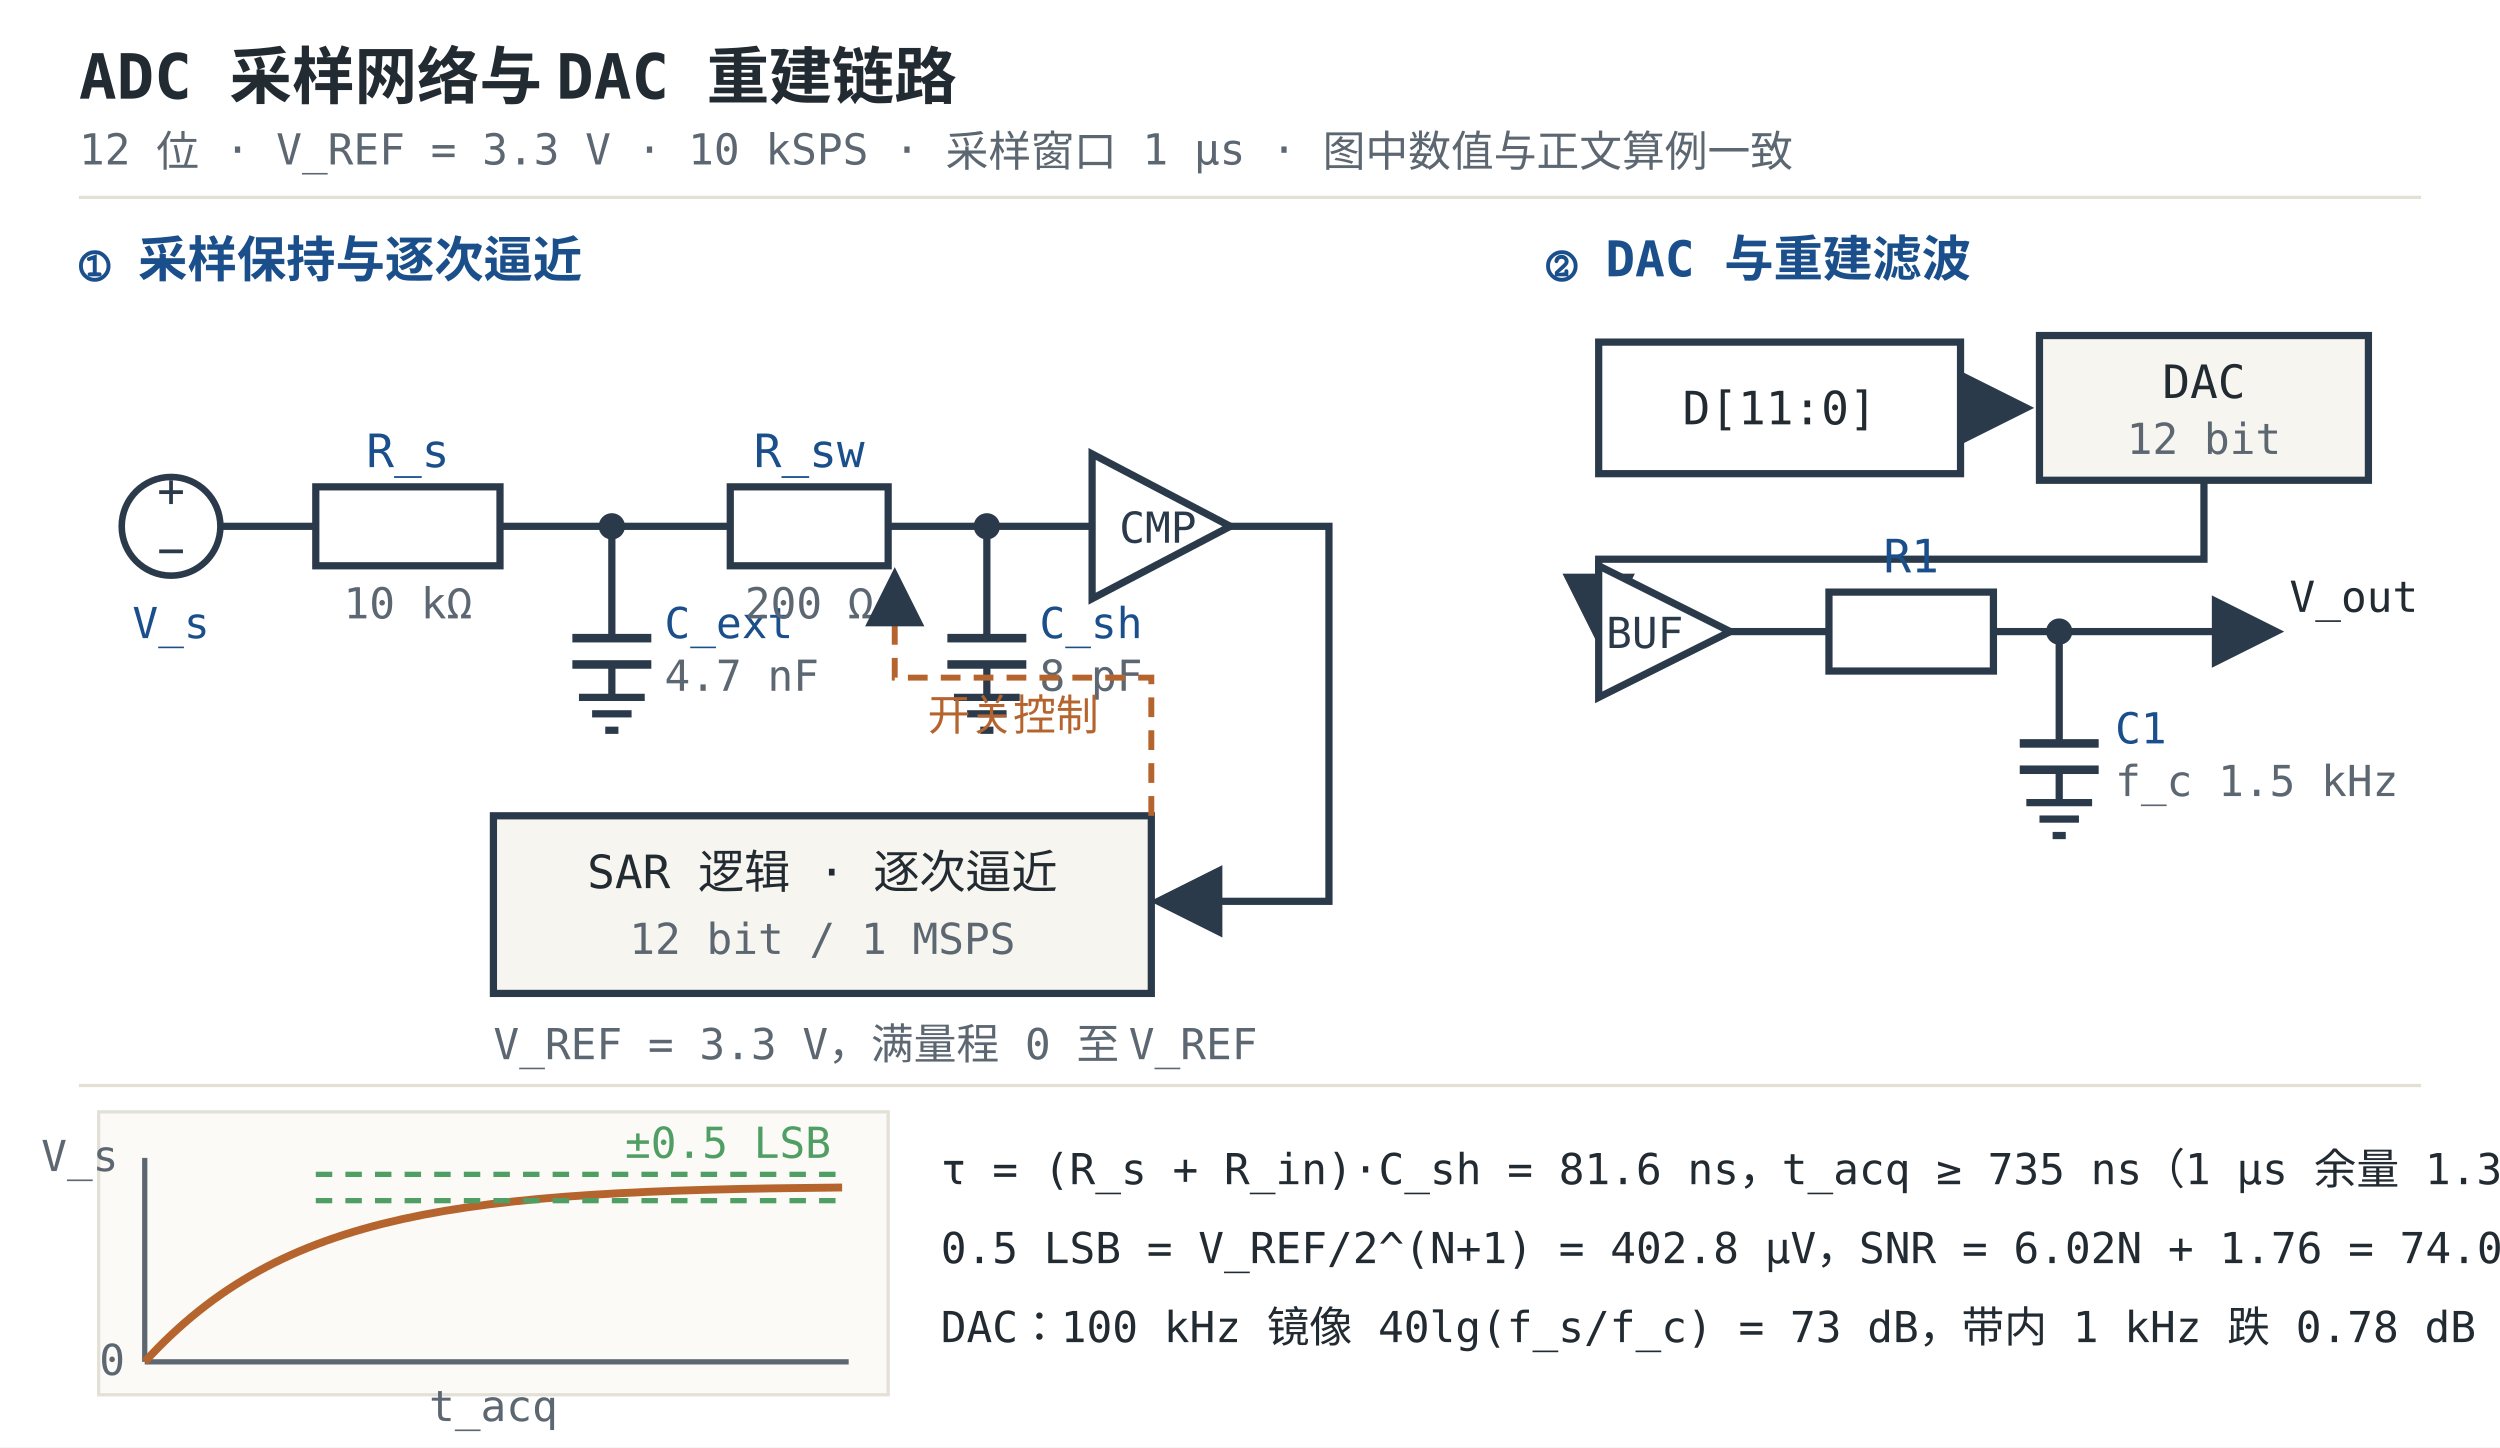
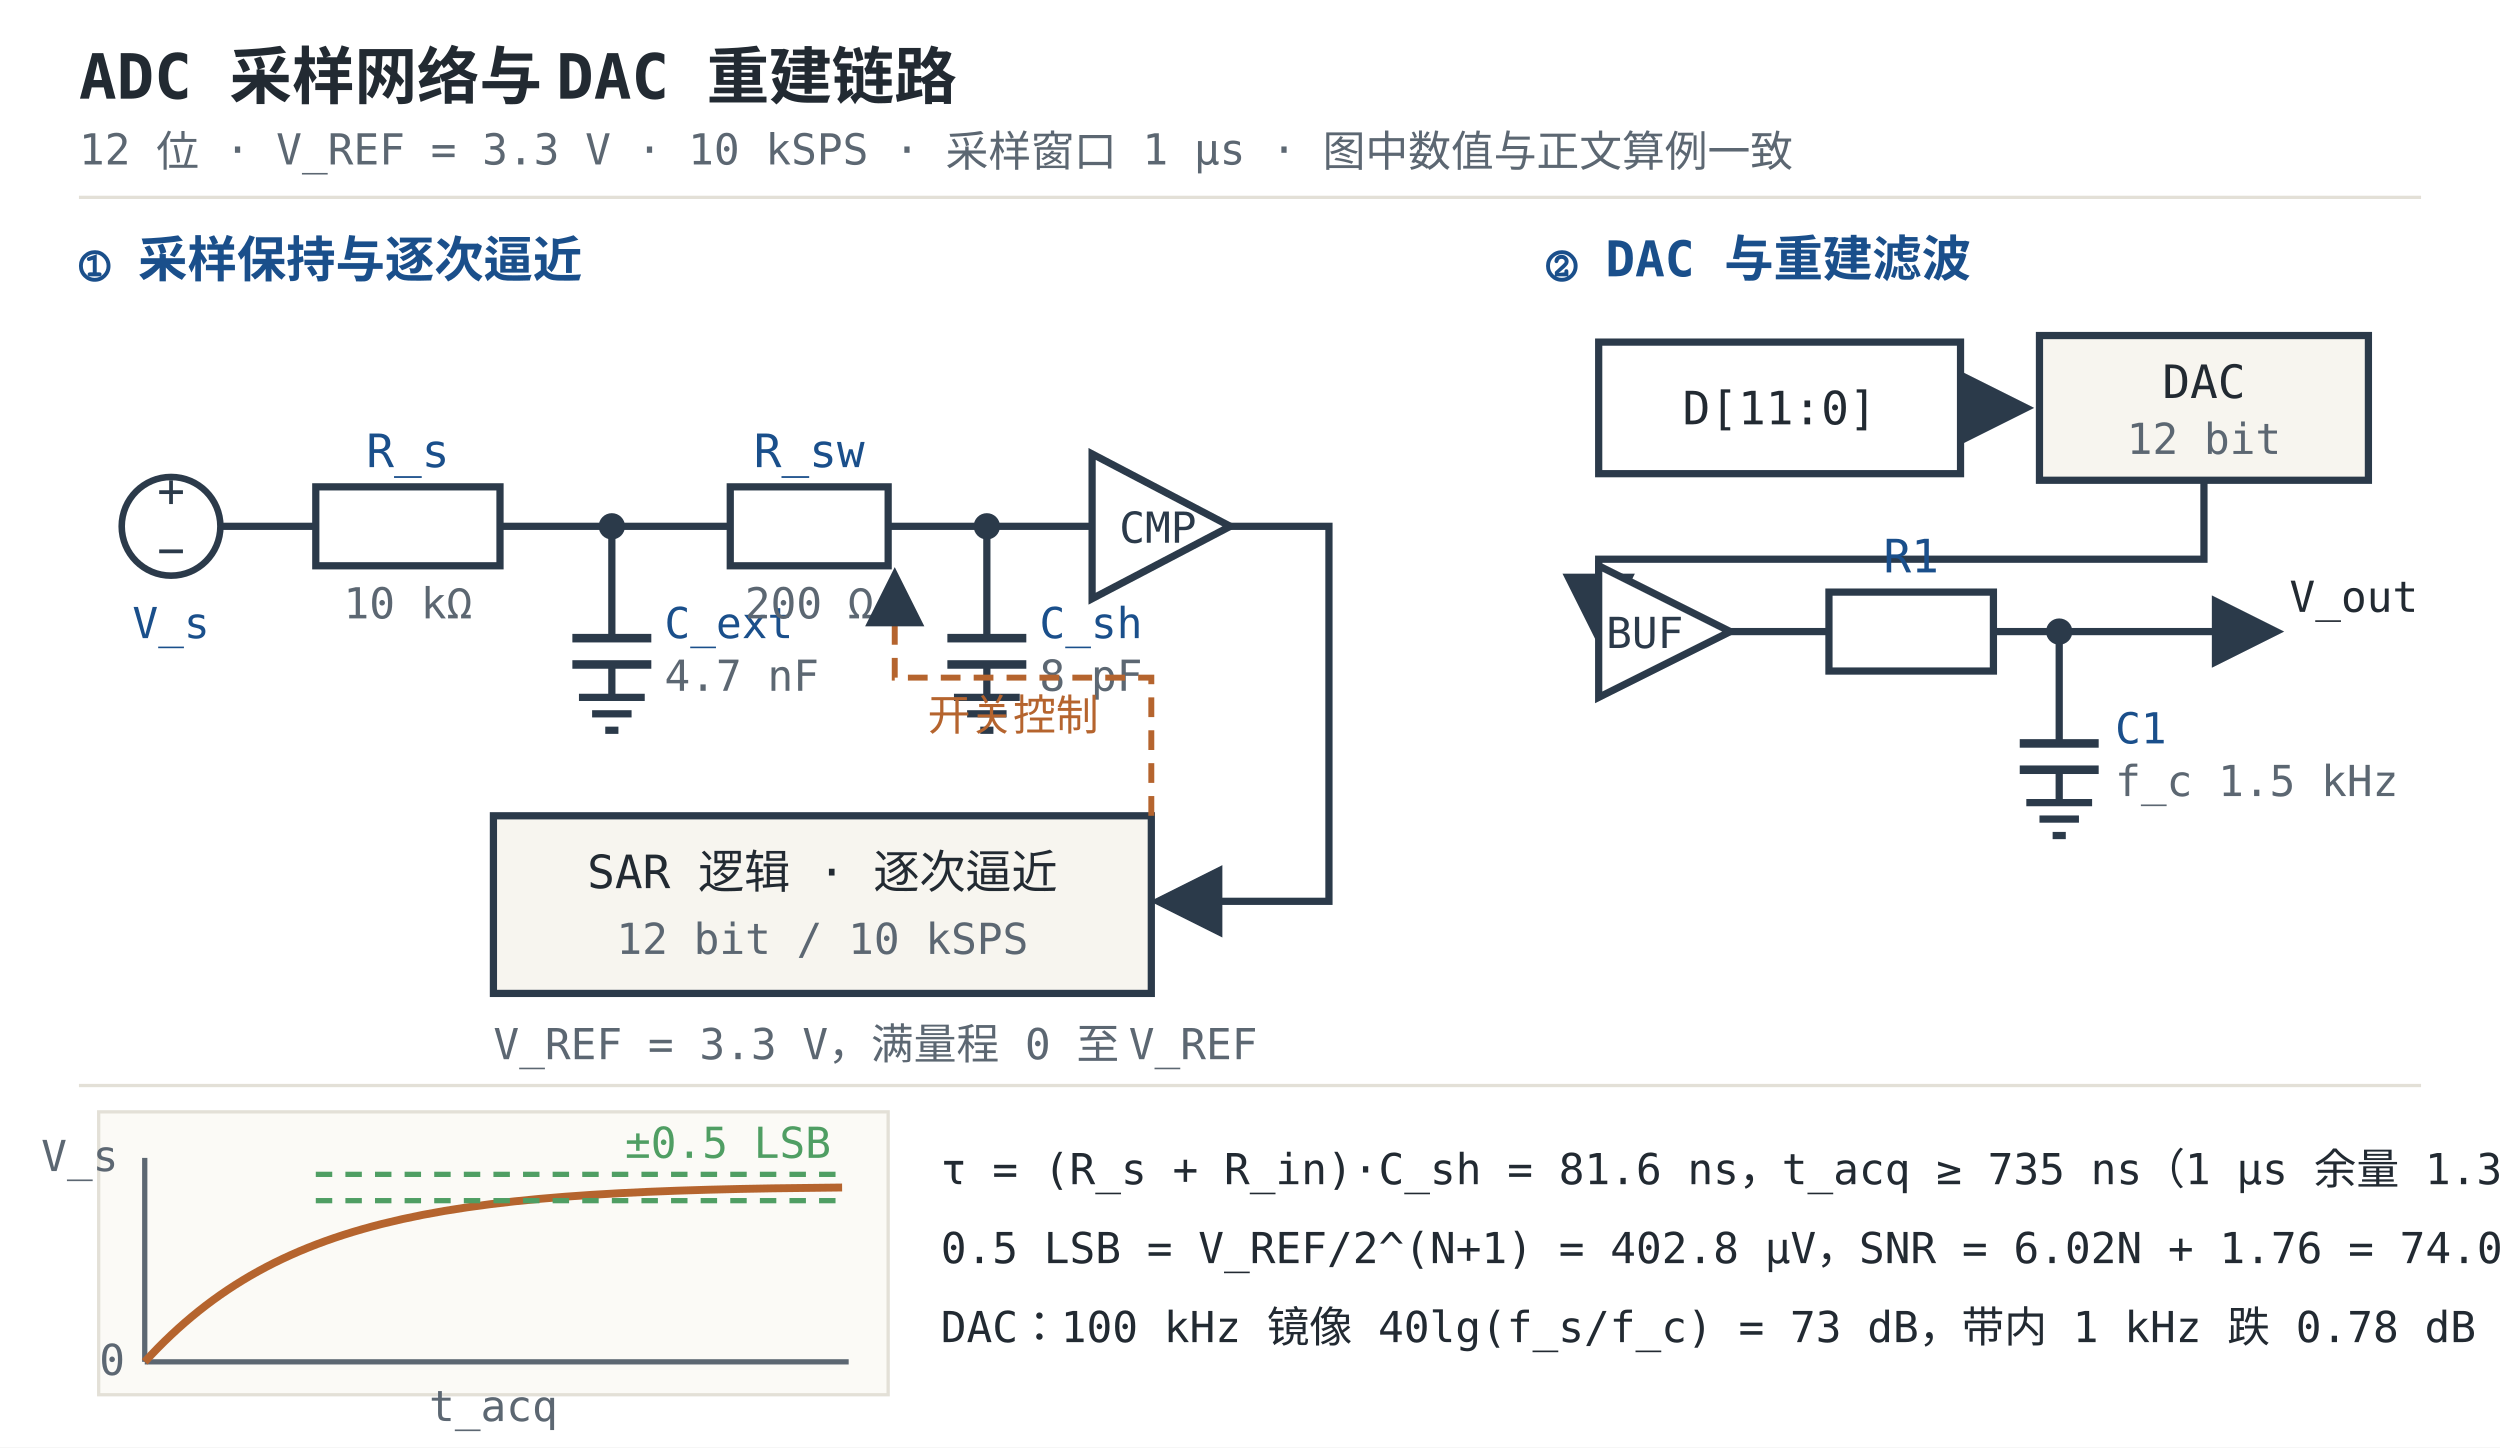
<svg xmlns="http://www.w3.org/2000/svg" viewBox="0 0 760 440" font-family="'JetBrains Mono','Noto Sans SC',monospace" role="img">
  <defs>
    <marker id="ar" markerWidth="10" markerHeight="10" refX="8" refY="5" orient="auto">
      <path d="M0,0 L10,5 L0,10 Z" fill="#2b3a4a" />
    </marker>
  </defs>
  <rect width="760" height="440" fill="#ffffff" />
  <text x="24" y="30" font-size="19" font-weight="700" fill="#222a32">ADC 采样网络与 DAC 重建链路</text>
  <text x="24" y="50" font-size="13" fill="#5c6772">12 位 · V_REF = 3.3 V · 10 kSPS · 采样窗口 1 µs · 图中数值与正文算例一致</text>
  <line x1="24" y1="60" x2="736" y2="60" stroke="#e3e0d7" />
  <text x="24" y="84" font-size="15" font-weight="700" fill="#1a4f8b">① 采样保持与逐次逼近</text>
  <circle cx="52" cy="160" r="15" fill="#ffffff" stroke="#2b3a4a" stroke-width="2" />
  <text x="52" y="154" font-size="14" fill="#2b3a4a" text-anchor="middle">+</text>
  <text x="52" y="172" font-size="14" fill="#2b3a4a" text-anchor="middle">−</text>
  <text x="52" y="194" font-size="13" fill="#1a4f8b" text-anchor="middle">V_s</text>
  <line x1="67" y1="160" x2="96" y2="160" stroke="#2b3a4a" stroke-width="2.2" />
  <rect x="96" y="148" width="56" height="24" fill="#ffffff" stroke="#2b3a4a" stroke-width="2.2" />
  <text x="124" y="142" font-size="14" fill="#1a4f8b" text-anchor="middle">R_s</text>
  <text x="124" y="188" font-size="13" fill="#5c6772" text-anchor="middle">10 kΩ</text>
  <line x1="152" y1="160" x2="186" y2="160" stroke="#2b3a4a" stroke-width="2.2" />
  <circle cx="186" cy="160" r="4" fill="#2b3a4a" />
  <line x1="186" y1="160" x2="186" y2="194" stroke="#2b3a4a" stroke-width="2.2" />
  <line x1="174" y1="194" x2="198" y2="194" stroke="#2b3a4a" stroke-width="2.6" />
  <line x1="174" y1="202" x2="198" y2="202" stroke="#2b3a4a" stroke-width="2.6" />
  <line x1="186" y1="202" x2="186" y2="212" stroke="#2b3a4a" stroke-width="2.2" />
  <line x1="176" y1="212" x2="196" y2="212" stroke="#2b3a4a" stroke-width="2.2" />
  <line x1="180" y1="217" x2="192" y2="217" stroke="#2b3a4a" stroke-width="2.2" />
  <line x1="184" y1="222" x2="188" y2="222" stroke="#2b3a4a" stroke-width="2.2" />
  <text x="202" y="194" font-size="13" fill="#1a4f8b">C_ext</text>
  <text x="202" y="210" font-size="13" fill="#5c6772">4.7 nF</text>
  <line x1="186" y1="160" x2="222" y2="160" stroke="#2b3a4a" stroke-width="2.2" />
  <rect x="222" y="148" width="48" height="24" fill="#ffffff" stroke="#2b3a4a" stroke-width="2.2" />
  <text x="246" y="142" font-size="14" fill="#1a4f8b" text-anchor="middle">R_sw</text>
  <text x="246" y="188" font-size="13" fill="#5c6772" text-anchor="middle">200 Ω</text>
  <line x1="270" y1="160" x2="300" y2="160" stroke="#2b3a4a" stroke-width="2.2" />
  <circle cx="300" cy="160" r="4" fill="#2b3a4a" />
  <line x1="300" y1="160" x2="300" y2="194" stroke="#2b3a4a" stroke-width="2.2" />
  <line x1="288" y1="194" x2="312" y2="194" stroke="#2b3a4a" stroke-width="2.6" />
  <line x1="288" y1="202" x2="312" y2="202" stroke="#2b3a4a" stroke-width="2.6" />
  <line x1="300" y1="202" x2="300" y2="212" stroke="#2b3a4a" stroke-width="2.2" />
  <line x1="290" y1="212" x2="310" y2="212" stroke="#2b3a4a" stroke-width="2.2" />
  <line x1="294" y1="217" x2="306" y2="217" stroke="#2b3a4a" stroke-width="2.2" />
  <line x1="298" y1="222" x2="302" y2="222" stroke="#2b3a4a" stroke-width="2.2" />
  <text x="316" y="194" font-size="13" fill="#1a4f8b">C_sh</text>
  <text x="316" y="210" font-size="13" fill="#5c6772">8 pF</text>
  <line x1="300" y1="160" x2="332" y2="160" stroke="#2b3a4a" stroke-width="2.2" />
  <polygon points="332,138 332,182 374,160" fill="#ffffff" stroke="#2b3a4a" stroke-width="2.2" />
  <text x="352" y="165" font-size="13" fill="#2b3a4a" text-anchor="middle">CMP</text>
  <path d="M374,160 H404 V274 H354" fill="none" stroke="#2b3a4a" stroke-width="2.2" marker-end="url(#ar)" />
  <rect x="150" y="248" width="200" height="54" fill="#f7f5ef" stroke="#2b3a4a" stroke-width="2.2" />
  <text x="250" y="270" font-size="14" fill="#222a32" text-anchor="middle">SAR 逻辑 · 逐次逼近</text>
-   <text x="250" y="290" font-size="13" fill="#5c6772" text-anchor="middle">12 bit / 1 MSPS</text>
+   <text x="250" y="290" font-size="13" fill="#5c6772" text-anchor="middle">12 bit / 10 kSPS</text>
  <path d="M350,248 V206 H272 V176" fill="none" stroke="#b5642e" stroke-width="1.8" stroke-dasharray="6 4" marker-end="url(#ar)" />
  <text x="282" y="222" font-size="13" fill="#b5642e">开关控制</text>
  <text x="150" y="322" font-size="13" fill="#5c6772">V_REF = 3.3 V，满量程 0 至 V_REF</text>
  <text x="470" y="84" font-size="15" font-weight="700" fill="#1a4f8b">② DAC 与重建滤波</text>
  <rect x="486" y="104" width="110" height="40" fill="#ffffff" stroke="#2b3a4a" stroke-width="2.2" />
  <text x="541" y="129" font-size="14" fill="#222a32" text-anchor="middle">D[11:0]</text>
  <line x1="596" y1="124" x2="614" y2="124" stroke="#2b3a4a" stroke-width="2.2" marker-end="url(#ar)" />
  <rect x="620" y="102" width="100" height="44" fill="#f7f5ef" stroke="#2b3a4a" stroke-width="2.2" />
  <text x="670" y="121" font-size="14" fill="#222a32" text-anchor="middle">DAC</text>
  <text x="670" y="138" font-size="13" fill="#5c6772" text-anchor="middle">12 bit</text>
  <path d="M670,146 V170 H486 V192" fill="none" stroke="#2b3a4a" stroke-width="2.2" marker-end="url(#ar)" />
  <polygon points="486,172 486,212 526,192" fill="#ffffff" stroke="#2b3a4a" stroke-width="2.2" />
  <text x="500" y="197" font-size="13" fill="#2b3a4a" text-anchor="middle">BUF</text>
  <line x1="526" y1="192" x2="556" y2="192" stroke="#2b3a4a" stroke-width="2.2" />
  <rect x="556" y="180" width="50" height="24" fill="#ffffff" stroke="#2b3a4a" stroke-width="2.2" />
  <text x="581" y="174" font-size="14" fill="#1a4f8b" text-anchor="middle">R1</text>
  <line x1="606" y1="192" x2="626" y2="192" stroke="#2b3a4a" stroke-width="2.2" />
  <circle cx="626" cy="192" r="4" fill="#2b3a4a" />
  <line x1="626" y1="192" x2="626" y2="226" stroke="#2b3a4a" stroke-width="2.2" />
  <line x1="614" y1="226" x2="638" y2="226" stroke="#2b3a4a" stroke-width="2.6" />
  <line x1="614" y1="234" x2="638" y2="234" stroke="#2b3a4a" stroke-width="2.6" />
  <line x1="626" y1="234" x2="626" y2="244" stroke="#2b3a4a" stroke-width="2.2" />
  <line x1="616" y1="244" x2="636" y2="244" stroke="#2b3a4a" stroke-width="2.2" />
  <line x1="620" y1="249" x2="632" y2="249" stroke="#2b3a4a" stroke-width="2.2" />
  <line x1="624" y1="254" x2="628" y2="254" stroke="#2b3a4a" stroke-width="2.2" />
  <text x="643" y="226" font-size="13" fill="#1a4f8b">C1</text>
  <text x="643" y="242" font-size="13" fill="#5c6772">f_c 1.5 kHz</text>
  <line x1="626" y1="192" x2="690" y2="192" stroke="#2b3a4a" stroke-width="2.2" marker-end="url(#ar)" />
  <text x="696" y="186" font-size="13" fill="#222a32">V_out</text>
  <line x1="24" y1="330" x2="736" y2="330" stroke="#e3e0d7" />
  <rect x="30" y="338" width="240" height="86" fill="#fbfaf6" stroke="#e3e0d7" />
  <line x1="44" y1="414" x2="44" y2="352" stroke="#5c6772" stroke-width="1.6" />
  <line x1="44" y1="414" x2="258" y2="414" stroke="#5c6772" stroke-width="1.6" />
  <path d="M44,414 C 86,368 140,362 256,361" fill="none" stroke="#b5642e" stroke-width="2.4" />
  <line x1="96" y1="357" x2="256" y2="357" stroke="#4f9e63" stroke-width="1.6" stroke-dasharray="5 4" />
  <line x1="96" y1="365" x2="256" y2="365" stroke="#4f9e63" stroke-width="1.6" stroke-dasharray="5 4" />
  <text x="36" y="356" font-size="13" fill="#5c6772" text-anchor="end">V_s</text>
  <text x="38" y="418" font-size="13" fill="#5c6772" text-anchor="end">0</text>
  <text x="190" y="352" font-size="13" fill="#4f9e63">±0.5 LSB</text>
  <text x="150" y="432" font-size="13" fill="#5c6772" text-anchor="middle">t_acq</text>
  <text x="286" y="360" font-size="13" fill="#222a32">τ = (R_s + R_in)·C_sh = 81.6 ns，t_acq ≥ 735 ns（1 µs 余量 1.36 倍）</text>
  <text x="286" y="384" font-size="13" fill="#222a32">0.5 LSB = V_REF/2^(N+1) = 402.8 µV，SNR = 6.02N + 1.76 = 74.0 dB</text>
  <text x="286" y="408" font-size="13" fill="#222a32">DAC：100 kHz 镜像 40lg(f_s/f_c) = 73 dB，带内 1 kHz 跌 0.78 dB</text>
</svg>
